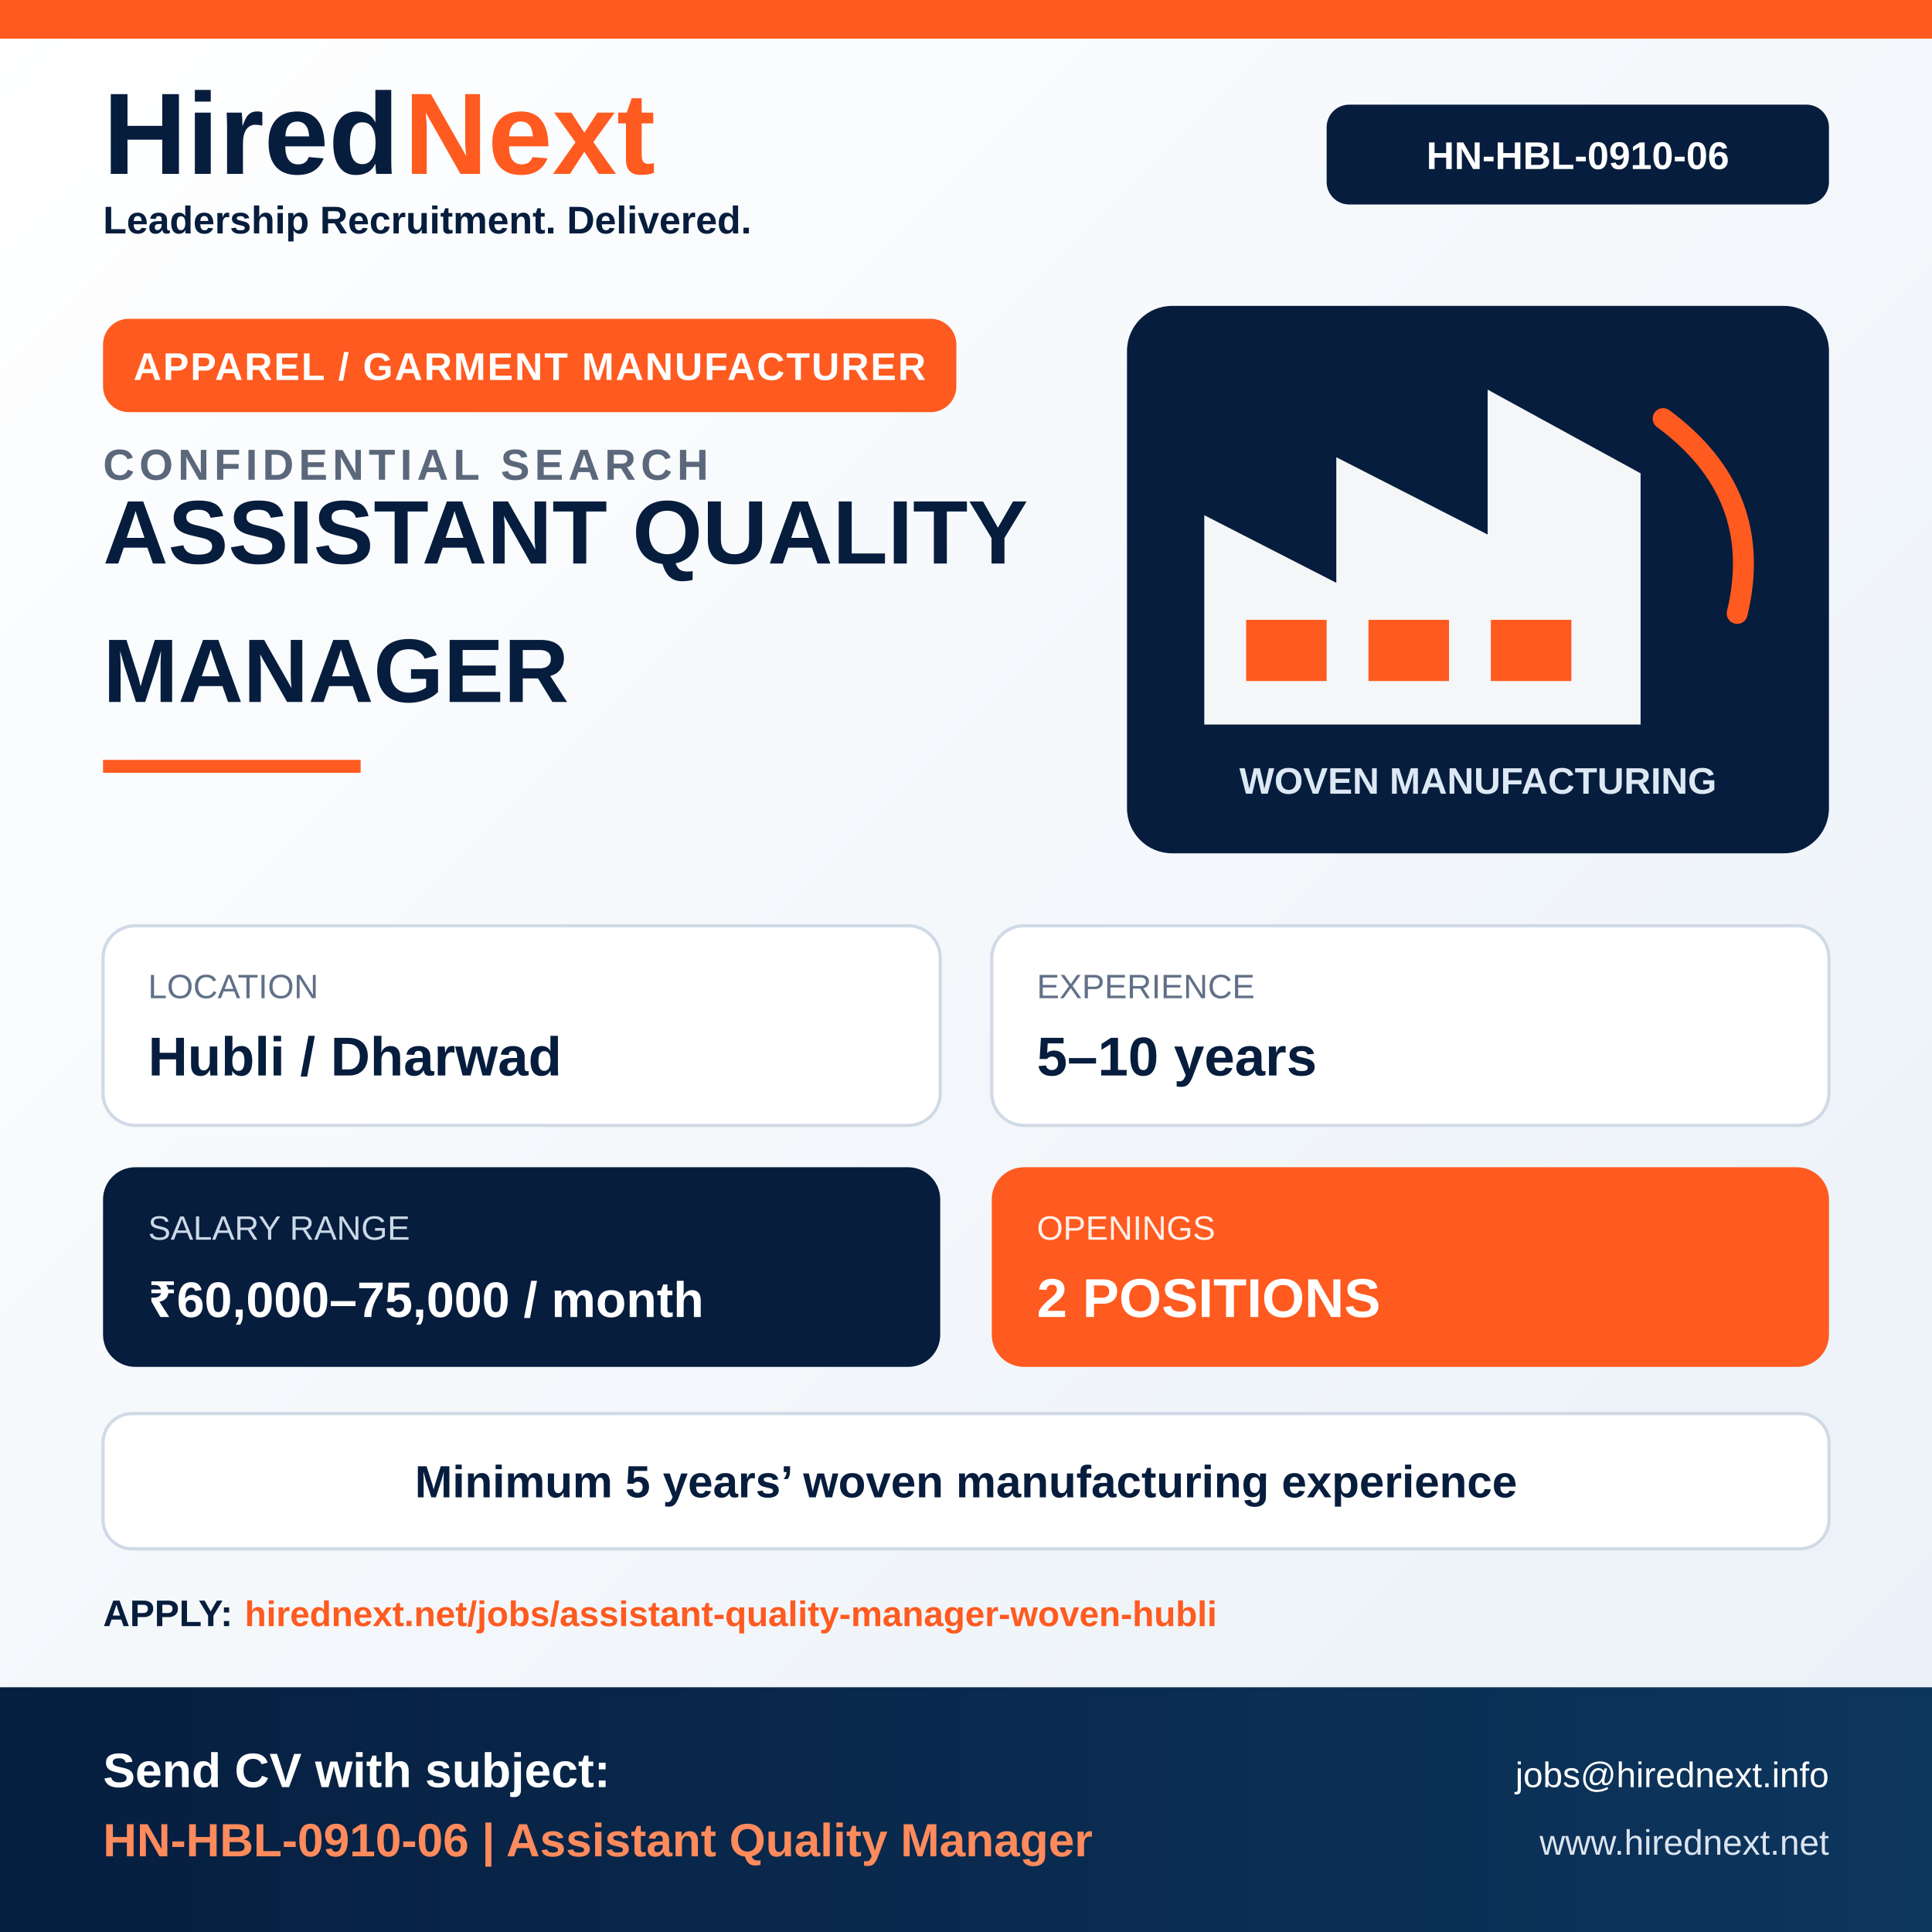
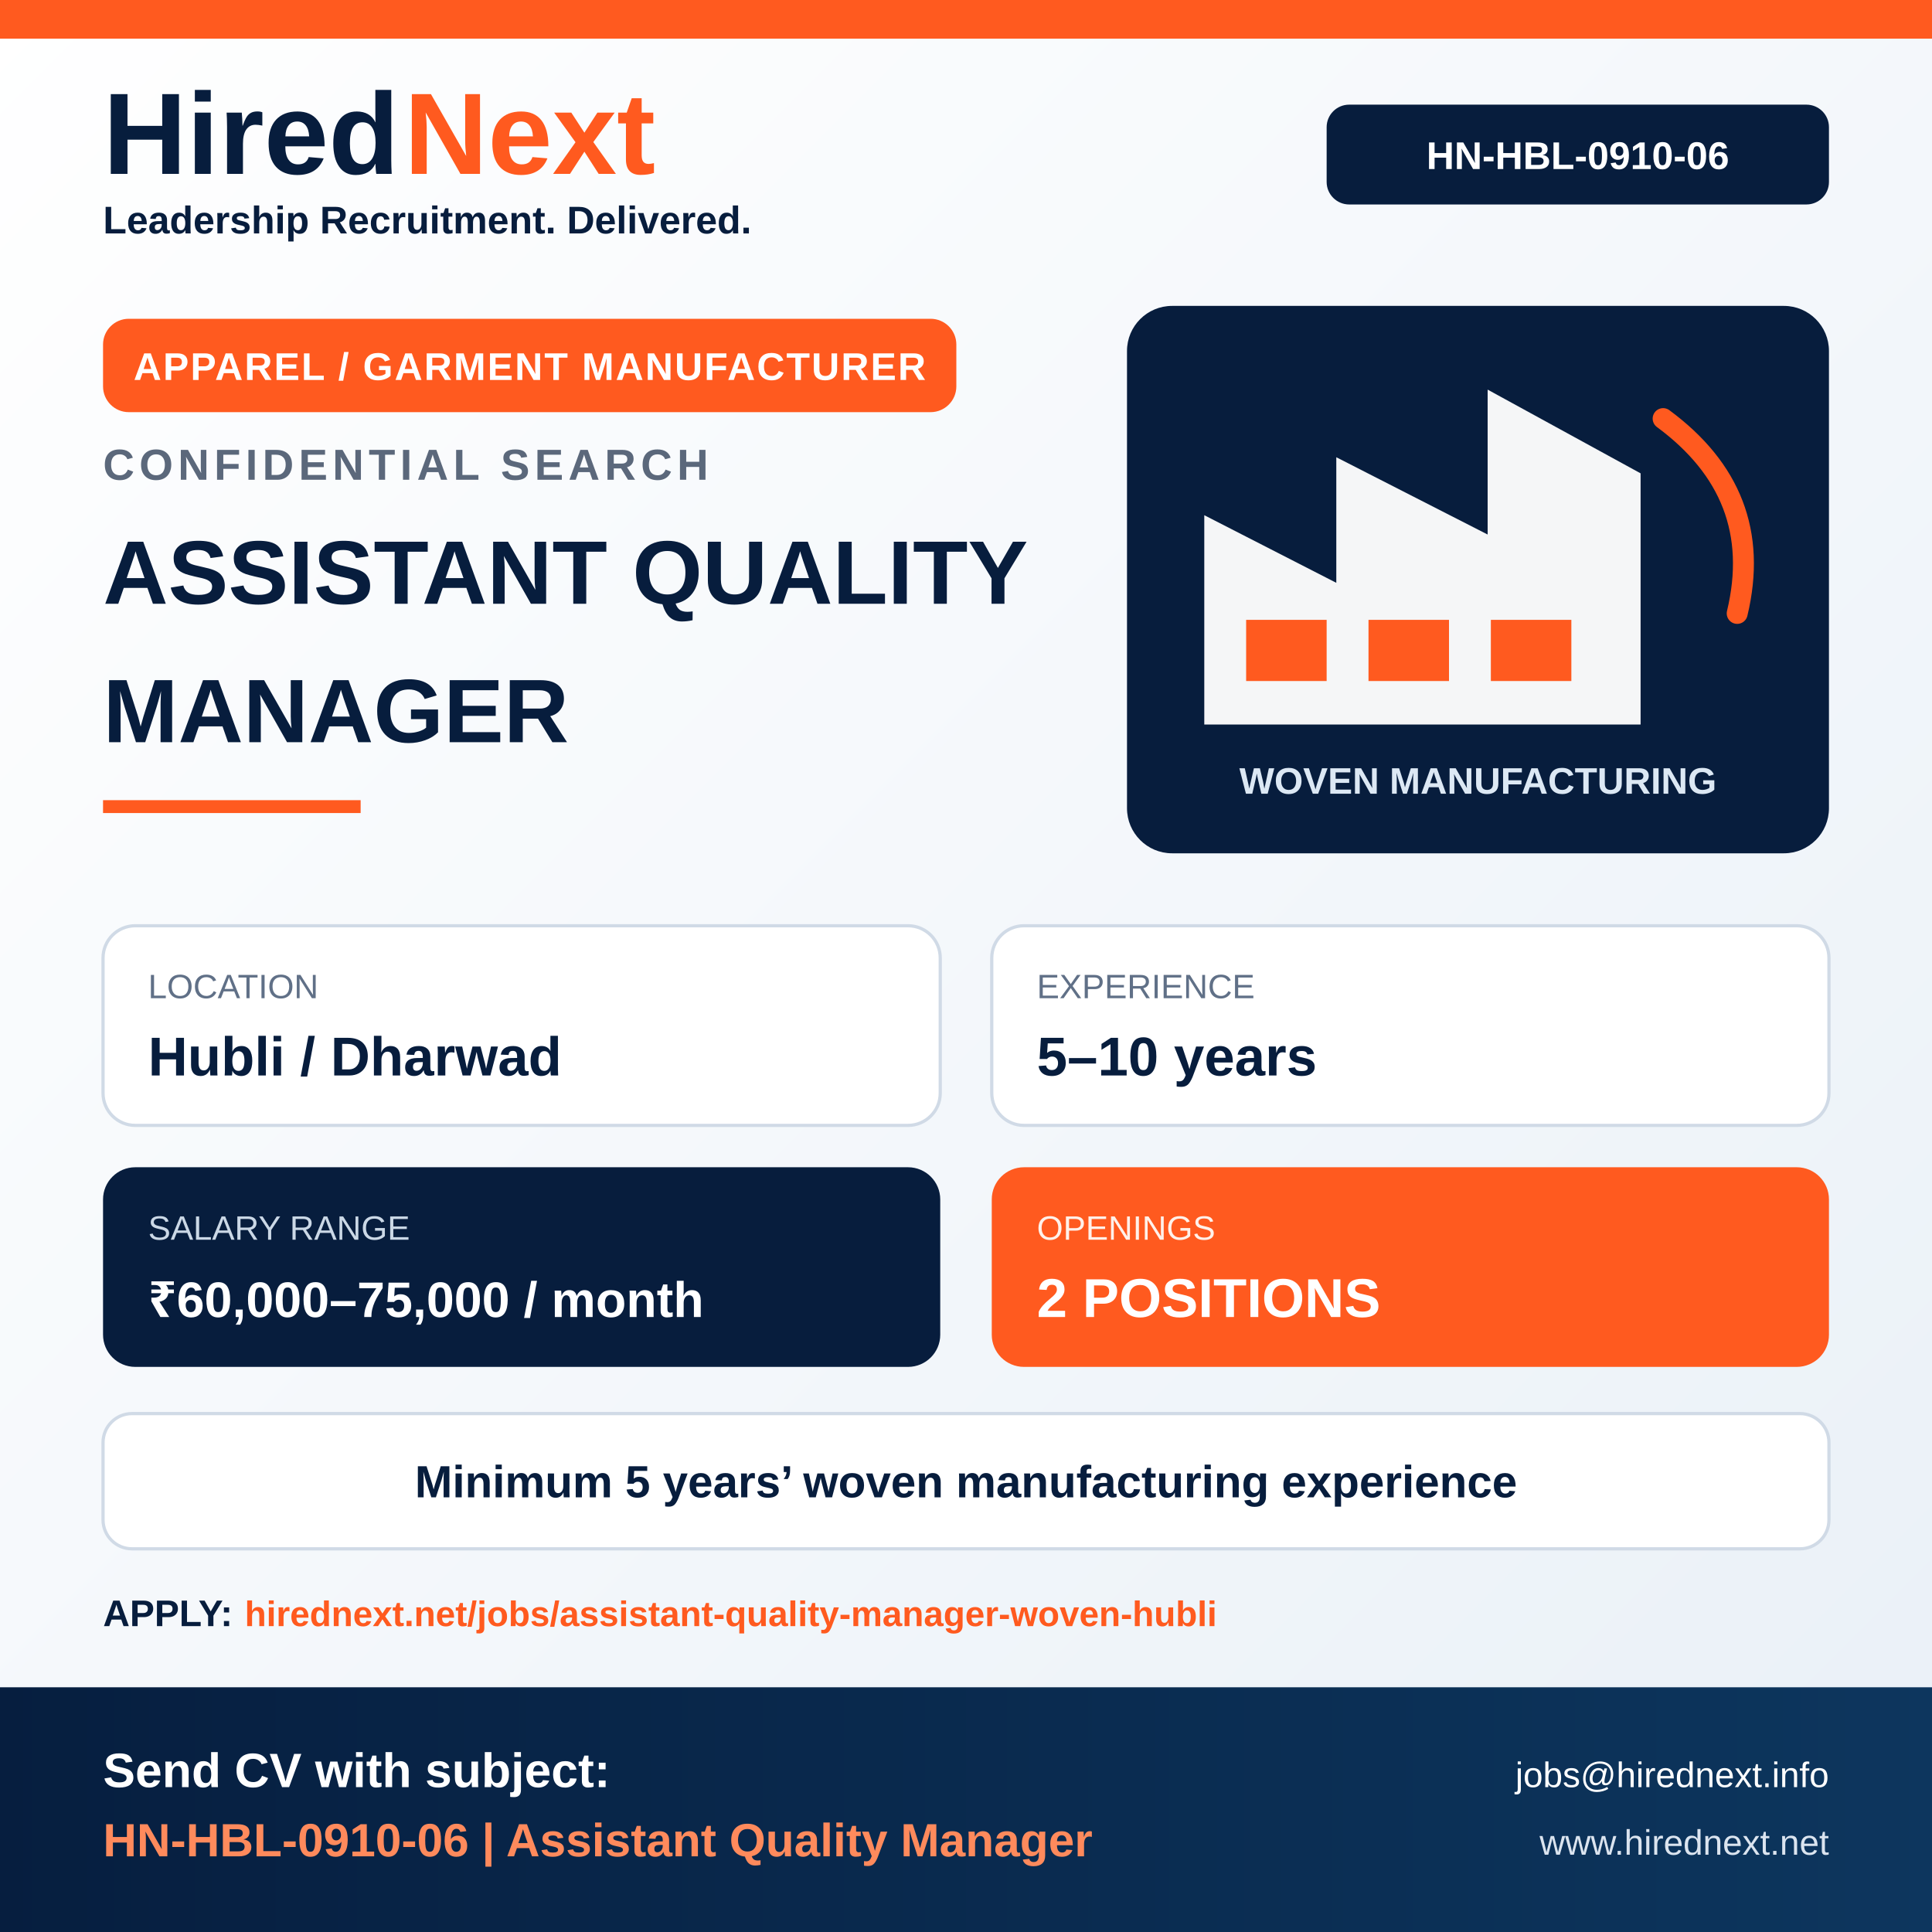
<svg xmlns="http://www.w3.org/2000/svg" width="1200" height="1200" viewBox="0 0 1200 1200" role="img" aria-labelledby="title desc">
  <defs>
    <linearGradient id="bg" x1="0" y1="0" x2="1" y2="1">
      <stop offset="0" stop-color="#ffffff" />
      <stop offset="1" stop-color="#e9f0f7" />
    </linearGradient>
    <linearGradient id="navy" x1="0" y1="0" x2="1" y2="0">
      <stop offset="0" stop-color="#061e3f" />
      <stop offset="1" stop-color="#0d365e" />
    </linearGradient>
  </defs>
  <rect width="1200" height="1200" fill="url(#bg)" />
  <rect x="0" y="0" width="1200" height="24" fill="#ff5a1f" />
  <rect x="0" y="1048" width="1200" height="152" fill="url(#navy)" />
  <text x="64" y="108" font-family="Arial,Helvetica,sans-serif" font-size="72" font-weight="700" fill="#071d3d">Hired</text>
  <text x="251" y="108" font-family="Arial,Helvetica,sans-serif" font-size="72" font-weight="700" fill="#ff5a1f">Next</text>
  <text x="64" y="145" font-family="Arial,Helvetica,sans-serif" font-size="24" font-weight="700" fill="#071d3d">Leadership Recruitment. Delivered.</text>
  <rect x="824" y="65" width="312" height="62" rx="14" fill="#071d3d" />
  <text x="980" y="105" text-anchor="middle" font-family="Arial,Helvetica,sans-serif" font-size="24" font-weight="700" fill="#ffffff">HN-HBL-0910-06</text>
  <rect x="64" y="198" width="530" height="58" rx="16" fill="#ff5a1f" />
  <text x="329" y="236" text-anchor="middle" font-family="Arial,Helvetica,sans-serif" font-size="24" font-weight="700" letter-spacing="1" fill="#ffffff">APPAREL / GARMENT MANUFACTURER</text>
  <text x="64" y="298" font-family="Arial,Helvetica,sans-serif" font-size="27" font-weight="700" letter-spacing="3" fill="#5b687b">CONFIDENTIAL SEARCH</text>
-   <text x="64" y="350" font-family="Arial,Helvetica,sans-serif" font-size="56" font-weight="800" fill="#071d3d">ASSISTANT QUALITY</text>
-   <text x="64" y="436" font-family="Arial,Helvetica,sans-serif" font-size="56" font-weight="800" fill="#071d3d">MANAGER</text>
-   <rect x="64" y="472" width="160" height="8" fill="#ff5a1f" />
+   <text x="64" y="375" font-family="Arial,Helvetica,sans-serif" font-size="56" font-weight="800" fill="#071d3d">ASSISTANT QUALITY</text>
+   <text x="64" y="461" font-family="Arial,Helvetica,sans-serif" font-size="56" font-weight="800" fill="#071d3d">MANAGER</text>
+   <rect x="64" y="497" width="160" height="8" fill="#ff5a1f" />
  <rect x="700" y="190" width="436" height="340" rx="28" fill="#071d3d" />
  <path d="M748 450V320l82 42v-78l94 48v-90l95 52v156z" fill="#ffffff" opacity="0.96" />
  <rect x="774" y="385" width="50" height="38" fill="#ff5a1f" />
  <rect x="850" y="385" width="50" height="38" fill="#ff5a1f" />
  <rect x="926" y="385" width="50" height="38" fill="#ff5a1f" />
  <path d="M1033 260c42 31 58 71 46 121" stroke="#ff5a1f" stroke-width="13" fill="none" stroke-linecap="round" />
  <text x="918" y="493" text-anchor="middle" font-family="Arial,Helvetica,sans-serif" font-size="23" font-weight="700" fill="#dce8f4">WOVEN MANUFACTURING</text>
  <rect x="64" y="575" width="520" height="124" rx="20" fill="#ffffff" stroke="#d0dae6" stroke-width="2" />
  <text x="92" y="620" font-family="Arial,Helvetica,sans-serif" font-size="21" fill="#607087">LOCATION</text>
  <text x="92" y="668" font-family="Arial,Helvetica,sans-serif" font-size="34" font-weight="800" fill="#071d3d">Hubli / Dharwad</text>
  <rect x="616" y="575" width="520" height="124" rx="20" fill="#ffffff" stroke="#d0dae6" stroke-width="2" />
  <text x="644" y="620" font-family="Arial,Helvetica,sans-serif" font-size="21" fill="#607087">EXPERIENCE</text>
  <text x="644" y="668" font-family="Arial,Helvetica,sans-serif" font-size="34" font-weight="800" fill="#071d3d">5–10 years</text>
  <rect x="64" y="725" width="520" height="124" rx="20" fill="#071d3d" />
  <text x="92" y="770" font-family="Arial,Helvetica,sans-serif" font-size="21" fill="#cbd8e6">SALARY RANGE</text>
  <text x="92" y="818" font-family="Arial,Helvetica,sans-serif" font-size="31" font-weight="800" fill="#ffffff">₹60,000–75,000 / month</text>
  <rect x="616" y="725" width="520" height="124" rx="20" fill="#ff5a1f" />
  <text x="644" y="770" font-family="Arial,Helvetica,sans-serif" font-size="21" fill="#fff1ea">OPENINGS</text>
  <text x="644" y="818" font-family="Arial,Helvetica,sans-serif" font-size="34" font-weight="800" fill="#ffffff">2 POSITIONS</text>
  <rect x="64" y="878" width="1072" height="84" rx="18" fill="#ffffff" stroke="#d0dae6" stroke-width="2" />
  <text x="600" y="930" text-anchor="middle" font-family="Arial,Helvetica,sans-serif" font-size="28" font-weight="700" fill="#071d3d">Minimum 5 years’ woven manufacturing experience</text>
  <text x="64" y="1010" font-family="Arial,Helvetica,sans-serif" font-size="23" font-weight="700" fill="#071d3d">APPLY:</text>
  <text x="152" y="1010" font-family="Arial,Helvetica,sans-serif" font-size="22" font-weight="700" fill="#ff5a1f">hirednext.net/jobs/assistant-quality-manager-woven-hubli</text>
  <text x="64" y="1110" font-family="Arial,Helvetica,sans-serif" font-size="30" font-weight="700" fill="#ffffff">Send CV with subject:</text>
  <text x="64" y="1153" font-family="Arial,Helvetica,sans-serif" font-size="29" font-weight="800" fill="#ff8a5c">HN-HBL-0910-06 | Assistant Quality Manager</text>
  <text x="1136" y="1110" text-anchor="end" font-family="Arial,Helvetica,sans-serif" font-size="22" fill="#ffffff">jobs@hirednext.info</text>
  <text x="1136" y="1152" text-anchor="end" font-family="Arial,Helvetica,sans-serif" font-size="22" fill="#dbe4ef">www.hirednext.net</text>
</svg>
